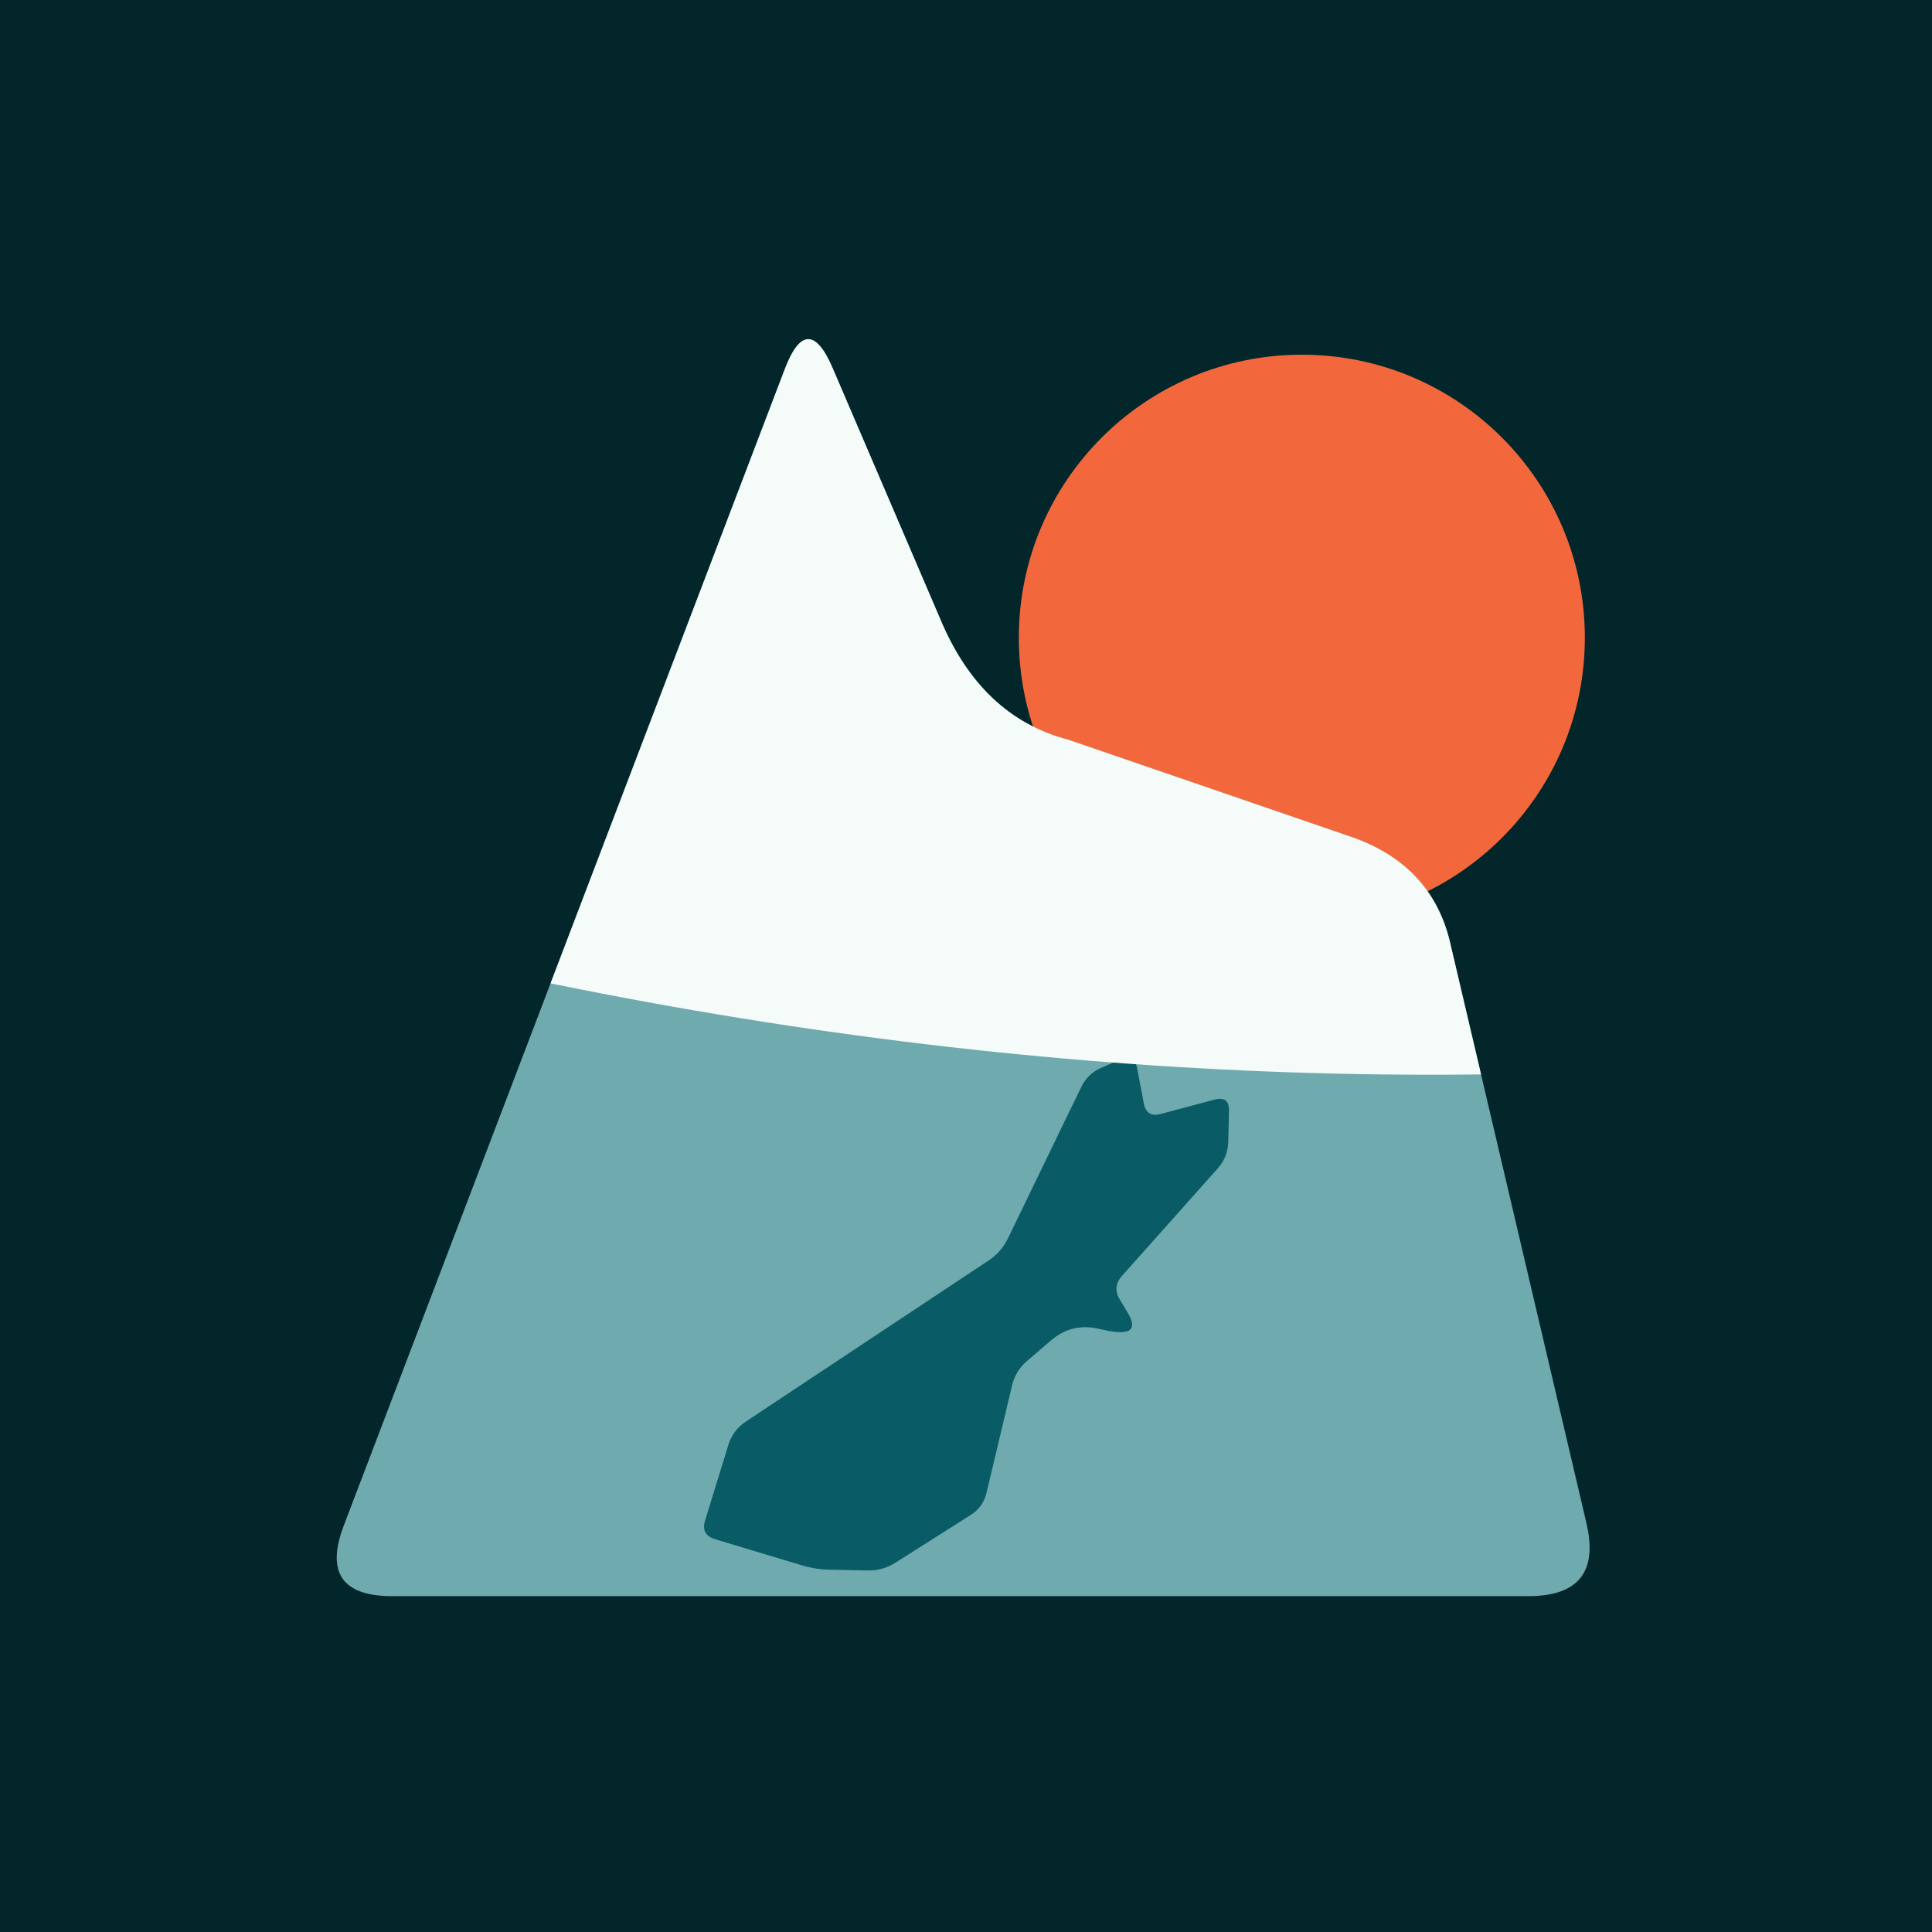
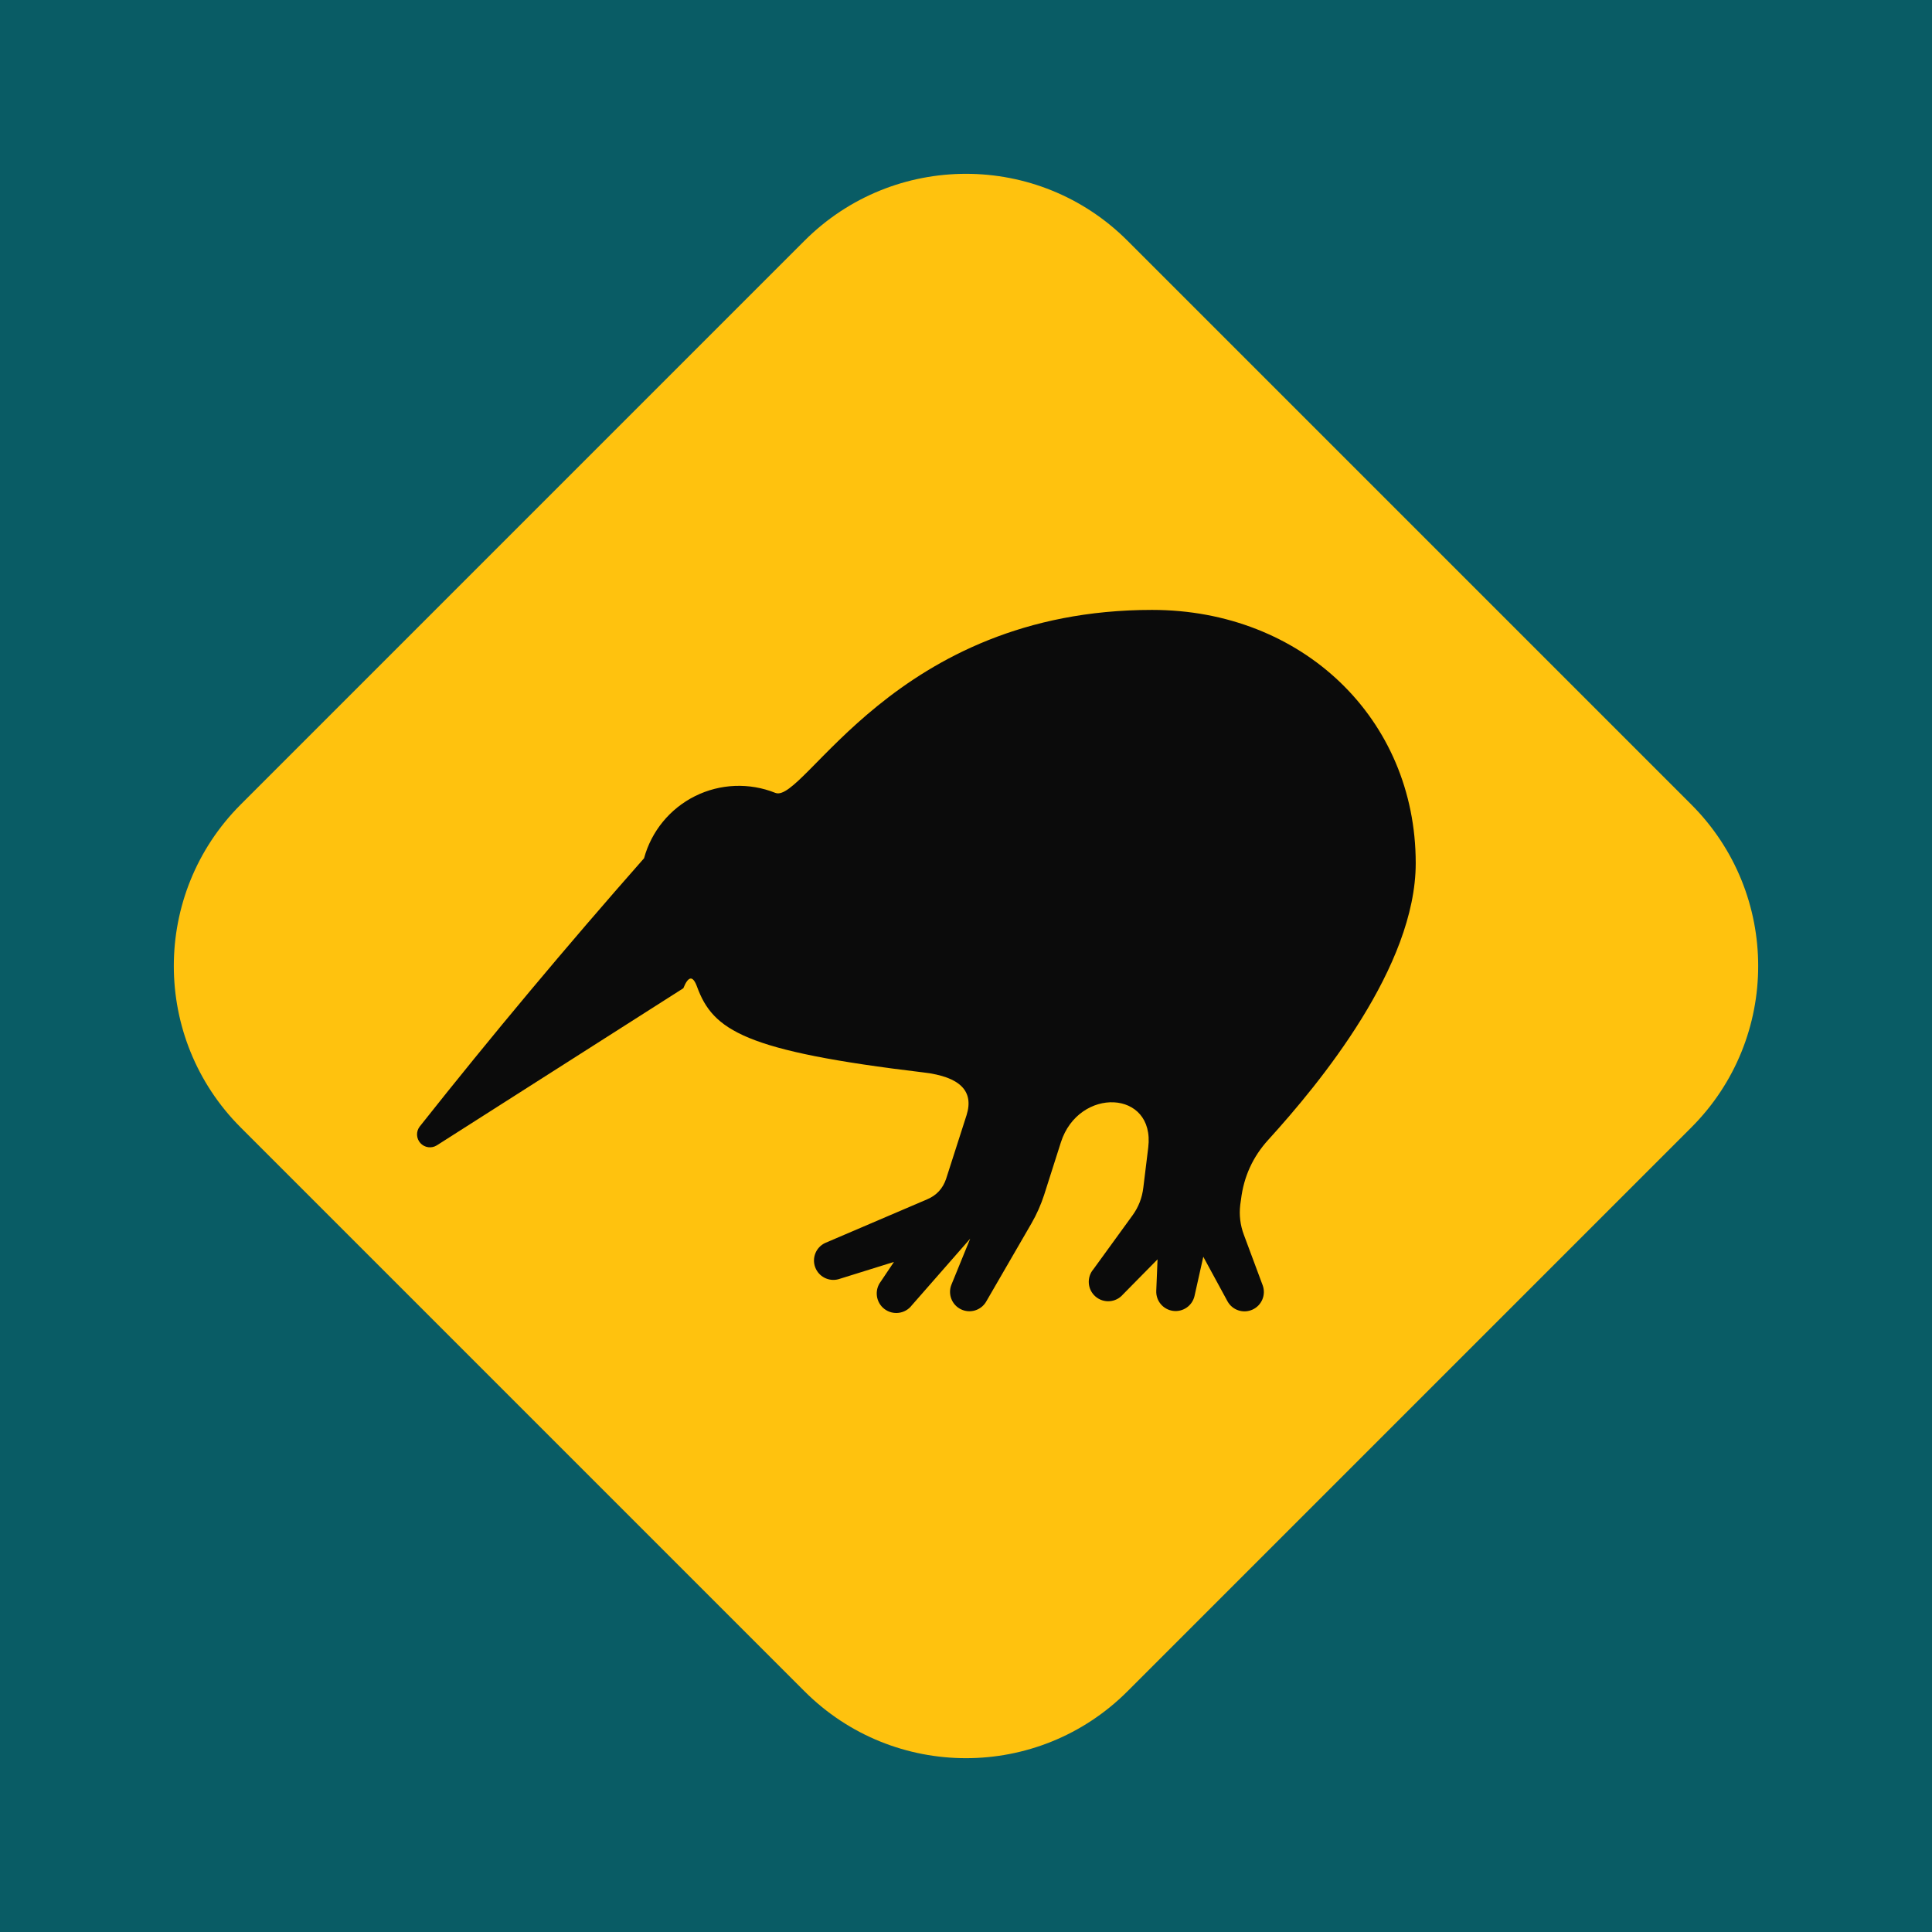
<svg xmlns="http://www.w3.org/2000/svg" viewBox="0 0 1024 1024" width="1024" height="1024">
-   <rect width="1024" height="1024" fill="#03262B" />
-   <circle fill="#F2683C" cx="690" cy="338" r="150" />
-   <path fill="#6FAAAE" d="M208 846Q168 846 182.2 808.6L415.9 195.8Q428 164 441.4 195.3L498.3 328Q520 380 566 392L716 443.5Q758 458 768.2 498L840.8 807.1Q850 846 810 846Z" />
-   <clipPath id="mtn">
-     <path fill="#6FAAAE" d="M208 846Q168 846 182.2 808.6L415.9 195.8Q428 164 441.4 195.3L498.3 328Q520 380 566 392L716 443.5Q758 458 768.2 498L840.8 807.1Q850 846 810 846Z" />
-   </clipPath>
-   <path fill="#095C65" clip-path="url(#mtn)" d="M606.2 584.6Q607.6 592.5 615.3 590.4L643.8 582.8Q651.6 580.8 651.4 588.8L651.0 605.2Q650.8 613.2 645.5 619.2L594.8 676.1Q589.4 682.1 593.6 688.9L597.6 695.6Q605.8 709.1 586.7 705.2L581.4 704.1Q567.7 701.3 557.0 710.5L544.3 721.4Q538.2 726.6 536.4 734.4L522.9 791.1Q521.1 798.9 514.3 803.1L474.7 828.2Q468.0 832.5 460.0 832.4L440.4 832.0Q432.4 831.9 424.8 829.6L379.0 815.8Q371.4 813.5 373.7 805.9L386.1 765.7Q388.5 758.1 395.1 753.6L524.1 668.0Q530.7 663.6 534.2 656.4L573.0 576.3Q576.4 569.1 583.8 565.9L593.9 561.5Q601.3 558.3 602.7 566.2Z" />
-   <path fill="#F4FBF8" clip-path="url(#mtn)" d="M120 60L900 60L900 565Q520 590 120 480Z" />
+   <rect width="1024" height="1024" fill="#095C65" />
+   <g transform="translate(512 512) scale(1.2608) translate(-512 -512)">
+     <rect fill="#FFC20E" x="248.4" y="248.4" width="527.2" height="527.2" rx="96" transform="rotate(45 512 512)" />
+     <g transform="translate(512 520) scale(1.12) translate(-512 -520)">
+       <g transform="translate(496.5 534.4) scale(0.970) translate(-512 -512)">
+         <path fill="#0B0B0B" d="M323.2 559.2A5 5 0 0 1 316.6 551.9Q358.1 499.5 403.4 448.1A38 38 0 0 1 454.2 422.8C465.4 427.3 500 352 600 352C658 352 702 394 702 450C702 490 665.1 534.9 644.9 557.1Q636 566.9 634.4 580.1L634.1 582.2Q633.4 588.2 635.5 593.8L642.8 613.4A7.5 7.5 0 0 1 629.2 619.6L619.8 602.3L616.4 617.5A7.5 7.5 0 0 1 601.6 615.5L602.1 603.3L588.7 616.9A7.5 7.5 0 0 1 577.3 607.1L592.4 586.3Q595.9 581.5 596.6 575.5L598.5 560C601.2 537.6 571.6 536.5 564.7 558L558.2 578.4Q556.3 584.2 553.3 589.4L535.7 619.8A7.5 7.5 0 0 1 522.3 613.2L529.6 595.3L507 621.1A7.5 7.5 0 0 1 495 611.9L500.1 604.3L478.6 611A7.5 7.5 0 0 1 473.4 597L512.9 580.1Q518.4 577.8 520.3 572.1L528.2 547.5Q532.6 533.5 511.7 531C442.2 522.7 430.1 514.7 423.9 497.8Q421.5 491.2 418.6 498.4Q371.1 528.7 323.2 559.2Z" />
+       </g>
+     </g>
+   </g>
</svg>
